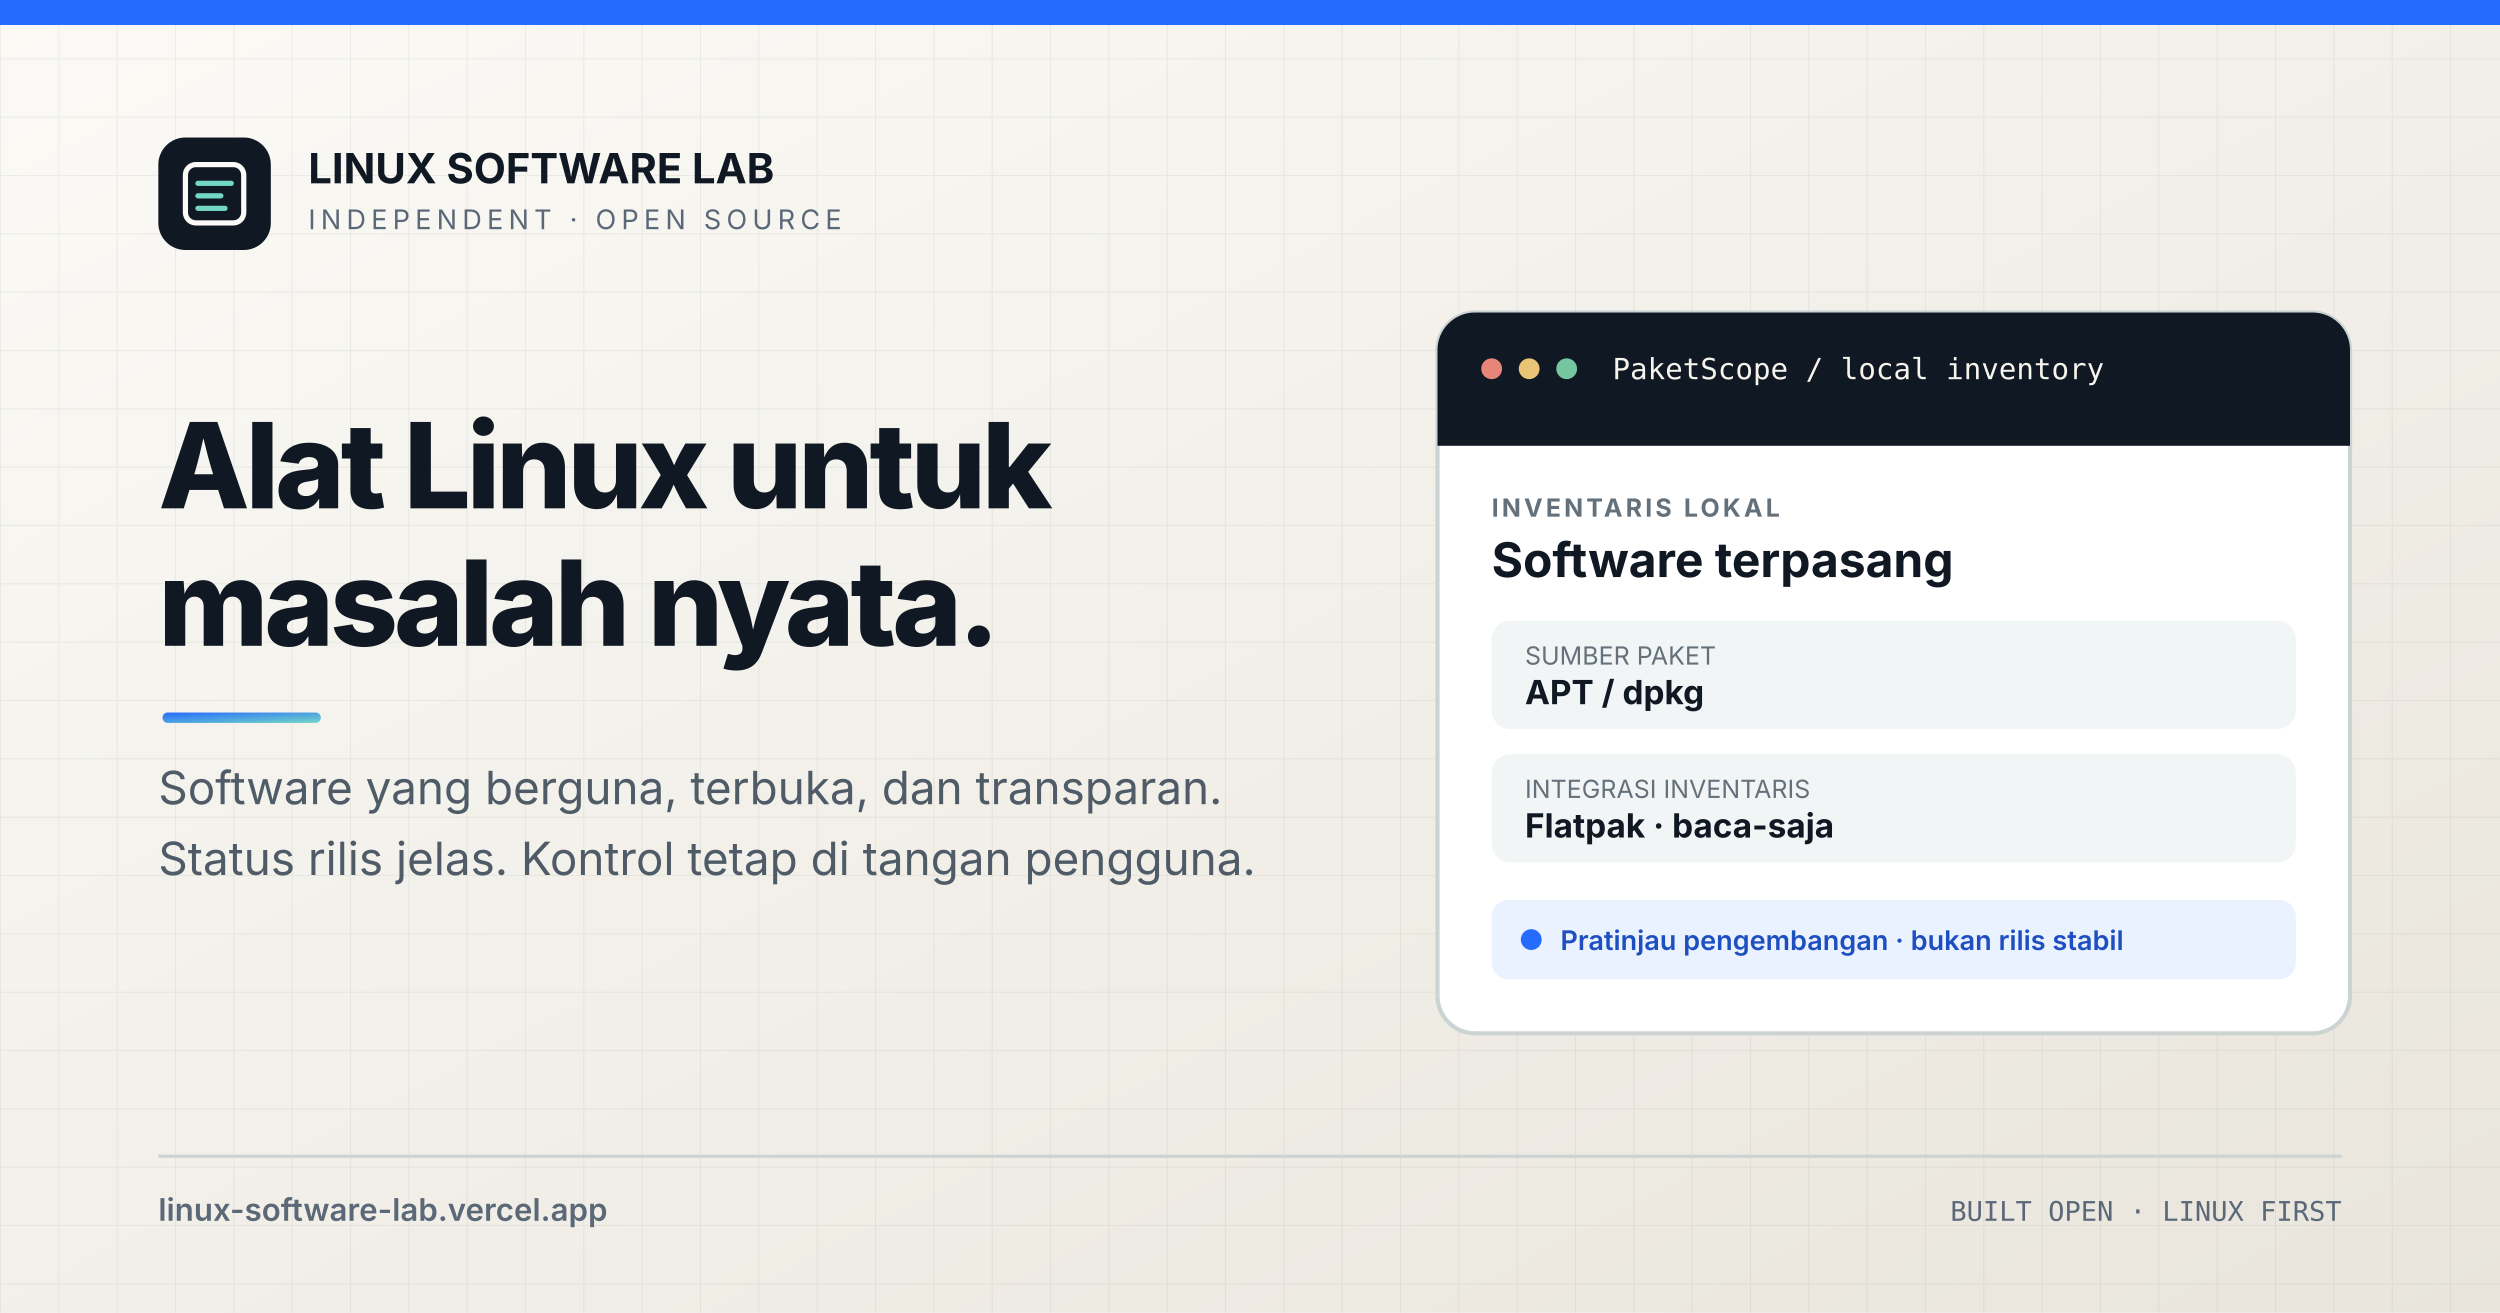
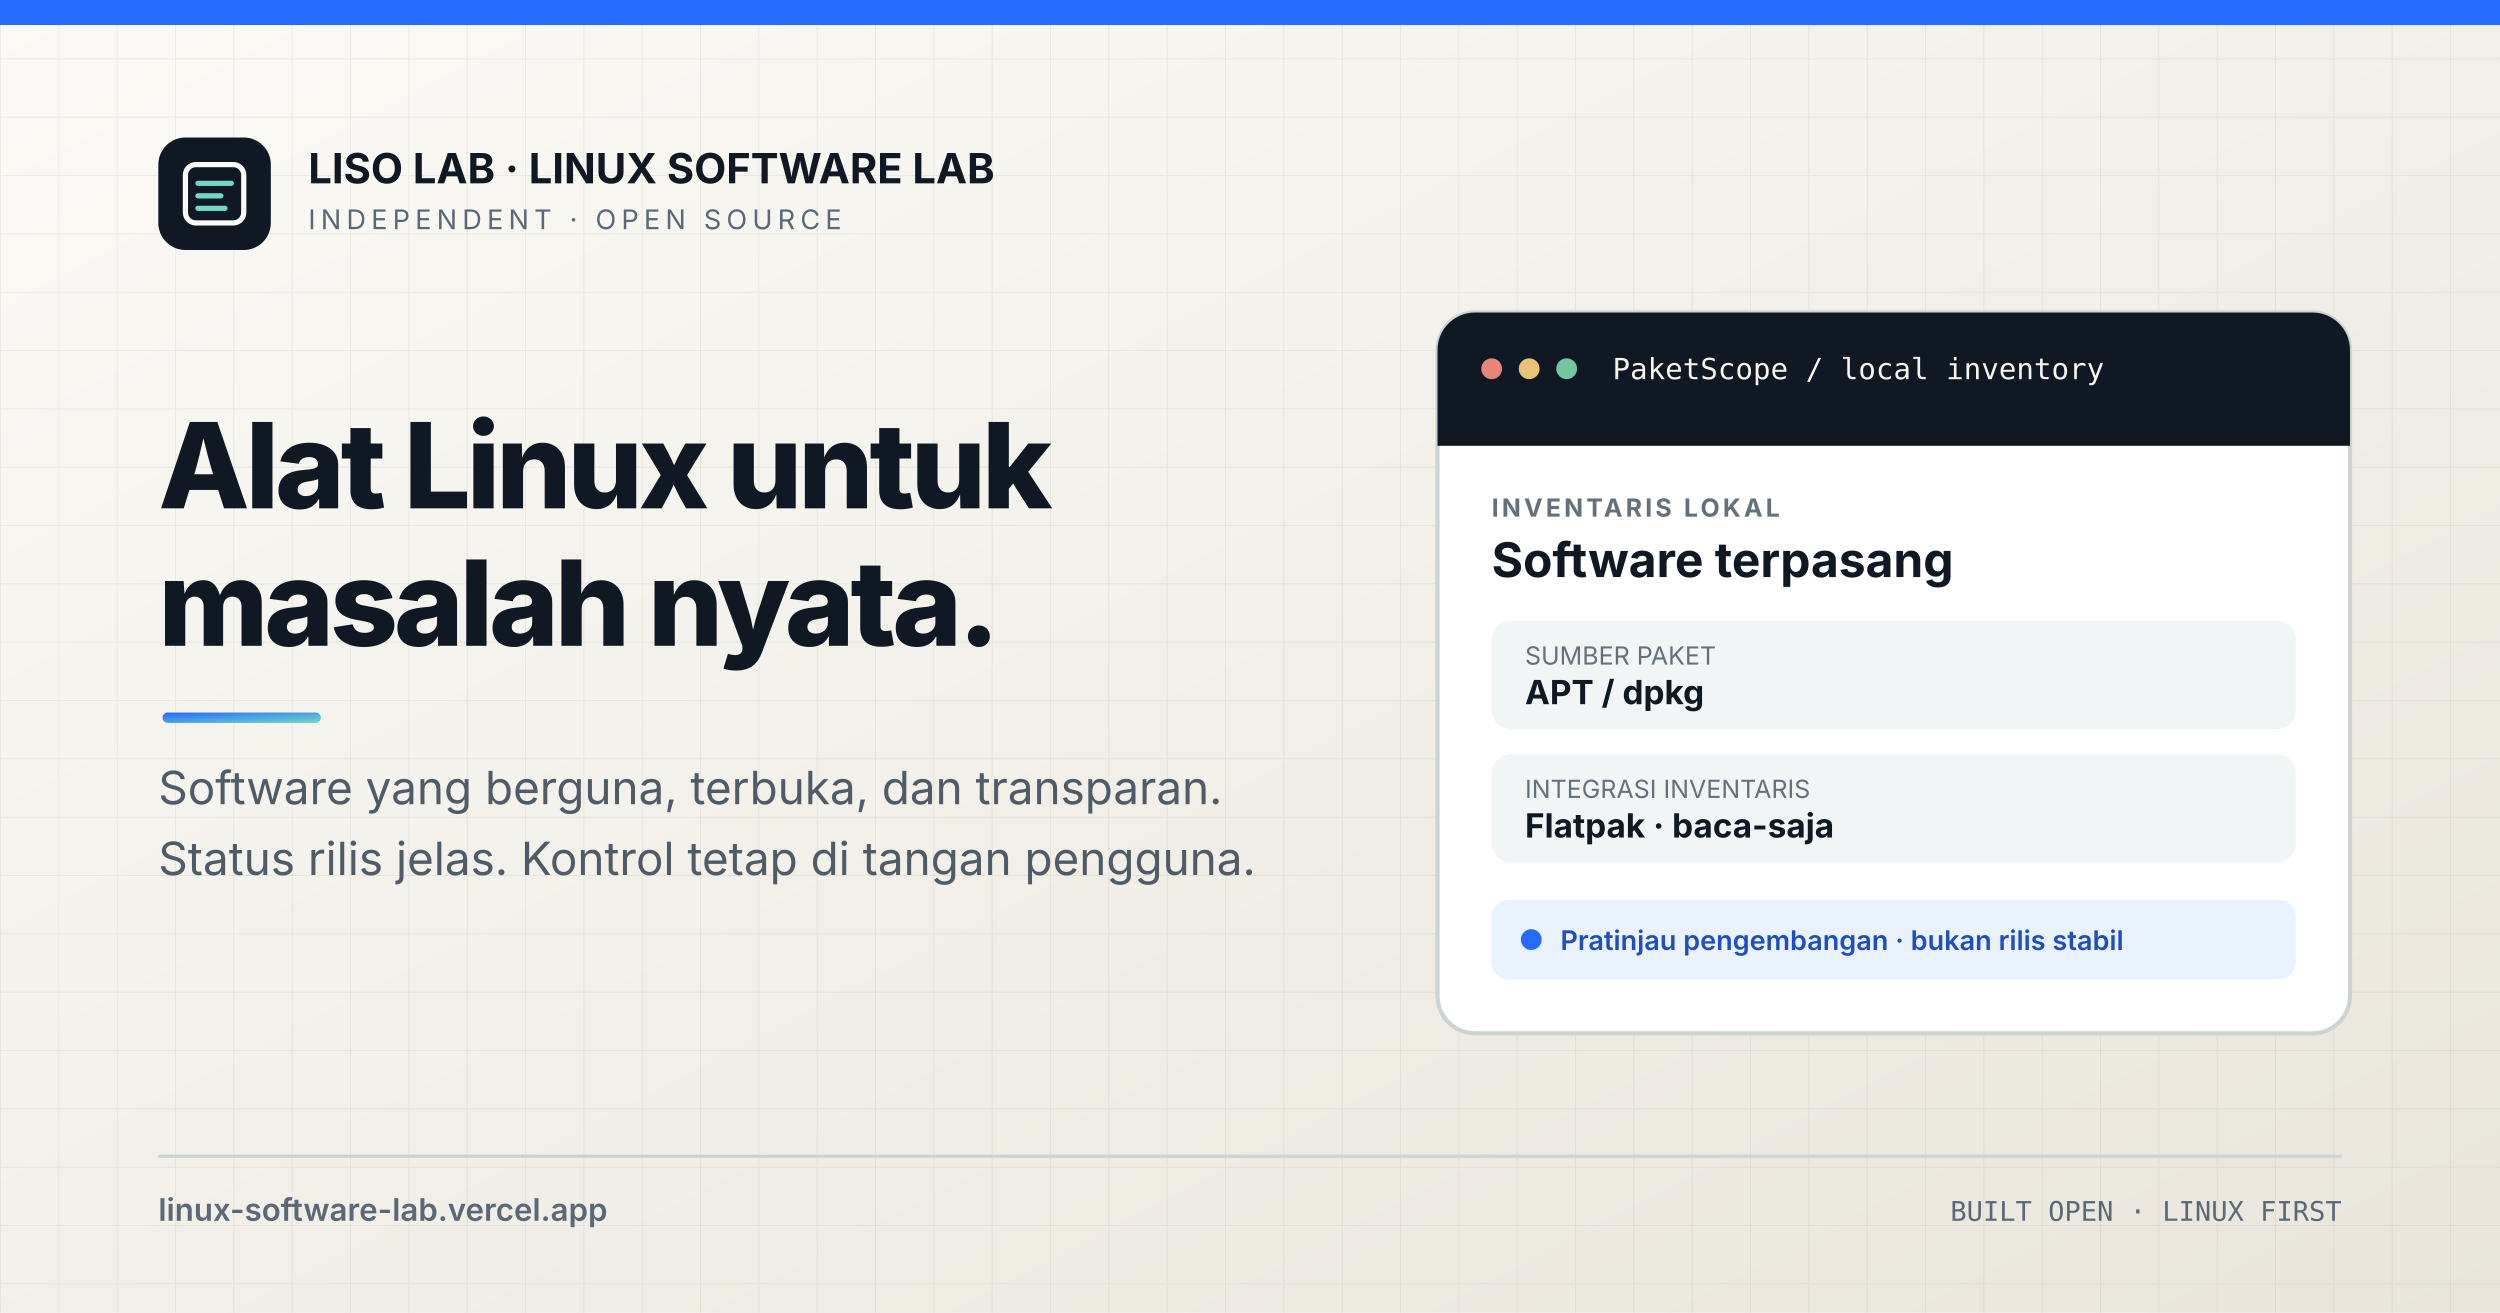
<svg xmlns="http://www.w3.org/2000/svg" width="1200" height="630" viewBox="0 0 1200 630" role="img" aria-labelledby="title desc">
  <defs>
    <linearGradient id="paper" x1="0" y1="0" x2="1" y2="1">
      <stop stop-color="#fbfaf6" />
      <stop offset="1" stop-color="#e9e5dc" />
    </linearGradient>
    <linearGradient id="accent" x1="0" y1="0" x2="1" y2="1">
      <stop stop-color="#246bfe" />
      <stop offset="1" stop-color="#74d7c6" />
    </linearGradient>
    <pattern id="grid" width="28" height="28" patternUnits="userSpaceOnUse">
      <path d="M28 0H0V28" fill="none" stroke="#8a948f" stroke-opacity=".13" />
    </pattern>
  </defs>
  <rect width="1200" height="630" fill="url(#paper)" />
  <rect width="1200" height="630" fill="url(#grid)" />
  <path d="M0 0H1200V12H0Z" fill="#246bfe" />
  <g transform="translate(76 66)">
    <rect width="54" height="54" rx="13" fill="#101923" />
    <rect x="13" y="13" width="28" height="28" rx="5" fill="none" stroke="#fbfaf6" stroke-width="2.5" />
    <path d="M19 22h16M19 28h11M19 34h13" stroke="#74d7c6" stroke-width="2.5" stroke-linecap="round" />
-     <text x="72" y="22" font-family="Inter,Manrope,Arial,sans-serif" font-size="20" font-weight="700" fill="#101923">LINUX SOFTWARE LAB</text>
+     <text x="72" y="22" font-family="Inter,Manrope,Arial,sans-serif" font-size="20" font-weight="700" fill="#101923">LISO LAB · LINUX SOFTWARE LAB</text>
    <text x="72" y="44" font-family="Inter,Arial,sans-serif" font-size="13" letter-spacing="2.5" fill="#5b6878">INDEPENDENT · OPEN SOURCE</text>
  </g>
  <g font-family="Inter,Manrope,Arial,sans-serif" fill="#101923">
    <text x="76" y="244" font-size="57" font-weight="800" letter-spacing="-2">Alat Linux untuk</text>
    <text x="76" y="310" font-size="57" font-weight="800" letter-spacing="-2">masalah nyata.</text>
    <rect x="78" y="342" width="76" height="5" rx="2.5" fill="url(#accent)" />
    <text x="76" y="386" font-size="22" fill="#4f5c68">Software yang berguna, terbuka, dan transparan.</text>
    <text x="76" y="420" font-size="22" fill="#4f5c68">Status rilis jelas. Kontrol tetap di tangan pengguna.</text>
  </g>
  <g transform="translate(690 150)">
    <rect x="0" y="0" width="438" height="346" rx="18" fill="#fff" stroke="#cbd3d3" stroke-width="2" />
    <path d="M18 0h402a18 18 0 0 1 18 18v46H0V18A18 18 0 0 1 18 0Z" fill="#101923" />
    <circle cx="26" cy="27" r="5" fill="#e78678" />
    <circle cx="44" cy="27" r="5" fill="#e9c477" />
    <circle cx="62" cy="27" r="5" fill="#74c6a0" />
    <text x="84" y="32" font-family="monospace" font-size="14" fill="#f6f4ed">PaketScope / local inventory</text>
    <g font-family="Inter,Arial,sans-serif">
      <text x="26" y="98" font-size="12" font-weight="700" letter-spacing="1.5" fill="#64717b">INVENTARIS LOKAL</text>
      <text x="26" y="127" font-size="23" font-weight="700" fill="#101923">Software terpasang</text>
      <rect x="26" y="148" width="386" height="52" rx="9" fill="#f2f5f6" />
      <text x="42" y="169" font-size="12" fill="#64717b">SUMBER PAKET</text>
      <text x="42" y="188" font-size="16" font-weight="700" fill="#101923">APT / dpkg</text>
      <rect x="26" y="212" width="386" height="52" rx="9" fill="#f2f5f6" />
      <text x="42" y="233" font-size="12" fill="#64717b">INTEGRASI INVENTARIS</text>
      <text x="42" y="252" font-size="16" font-weight="700" fill="#101923">Flatpak · baca-saja</text>
      <rect x="26" y="282" width="386" height="38" rx="8" fill="#eaf1ff" />
      <circle cx="45" cy="301" r="5" fill="#246bfe" />
      <text x="59" y="306" font-size="13" font-weight="600" fill="#1d4fc0">Pratinjau pengembangan · bukan rilis stabil</text>
    </g>
  </g>
  <path d="M76 555H1124" stroke="#cbd3d3" stroke-width="1.5" />
  <text x="76" y="586" font-family="Inter,Arial,sans-serif" font-size="15" font-weight="600" fill="#5b6878">linux-software-lab.vercel.app</text>
  <text x="1124" y="586" text-anchor="end" font-family="monospace" font-size="13" fill="#5b6878">BUILT OPEN · LINUX FIRST</text>
</svg>
